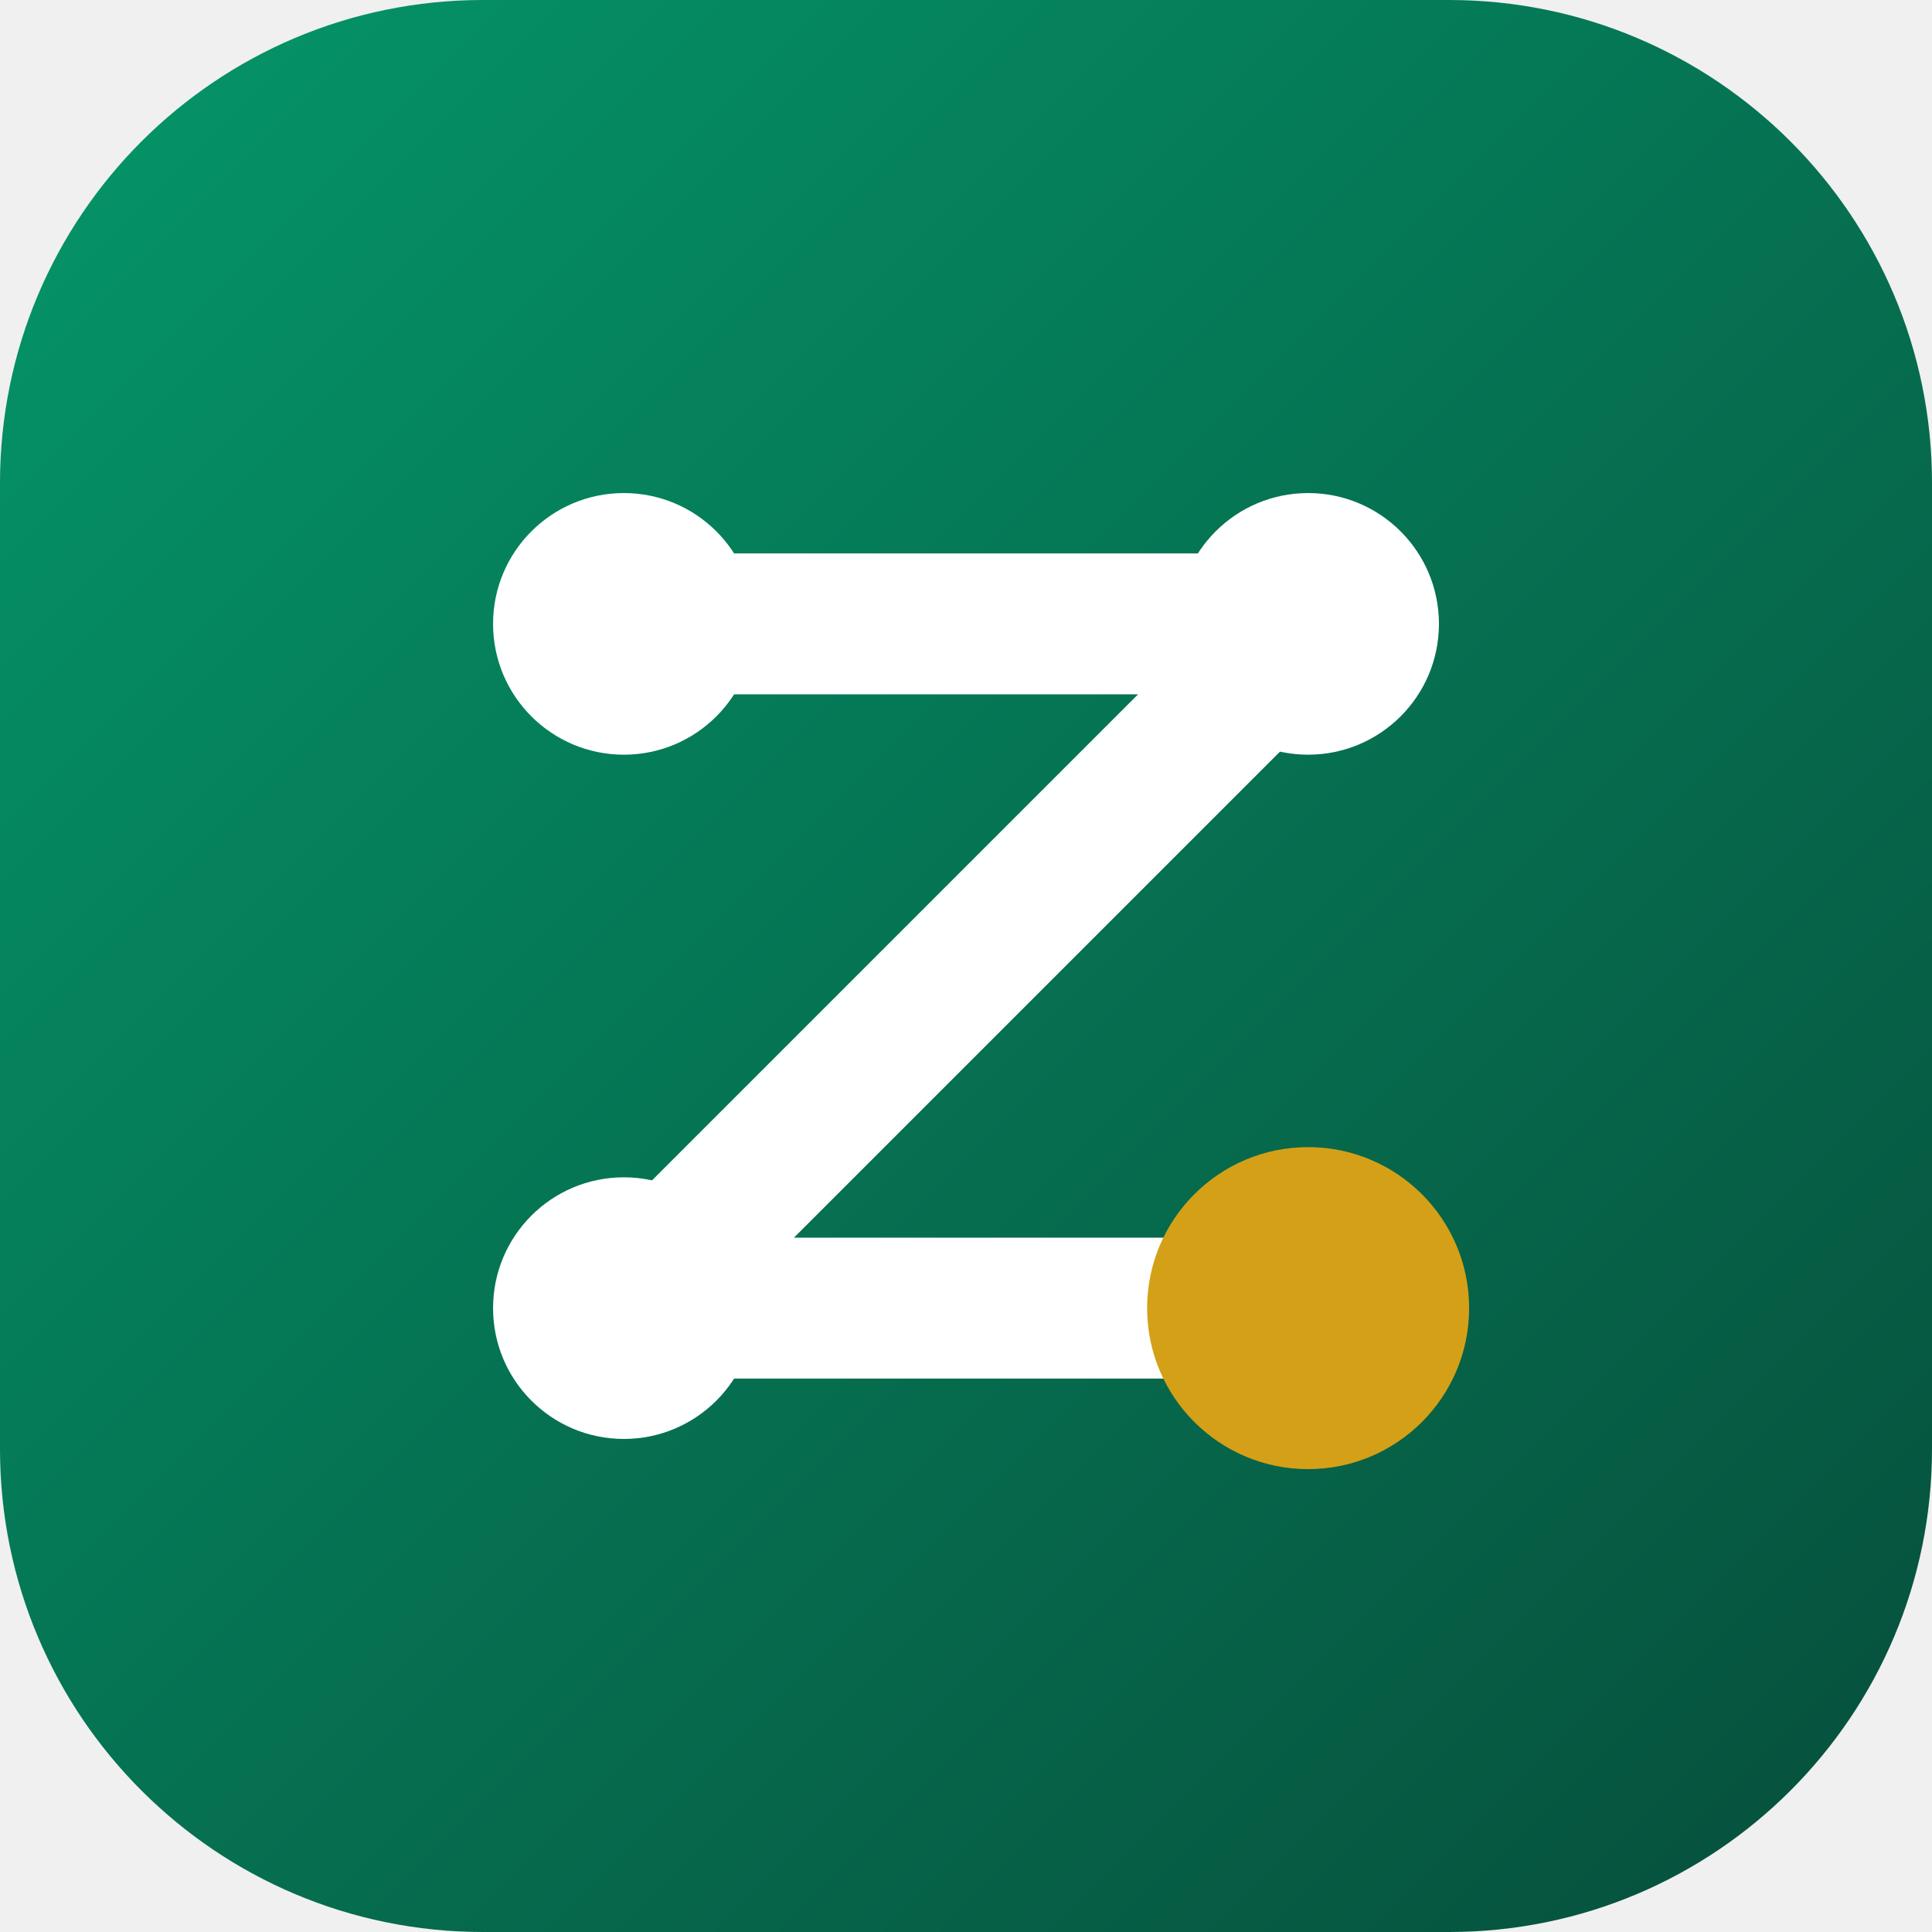
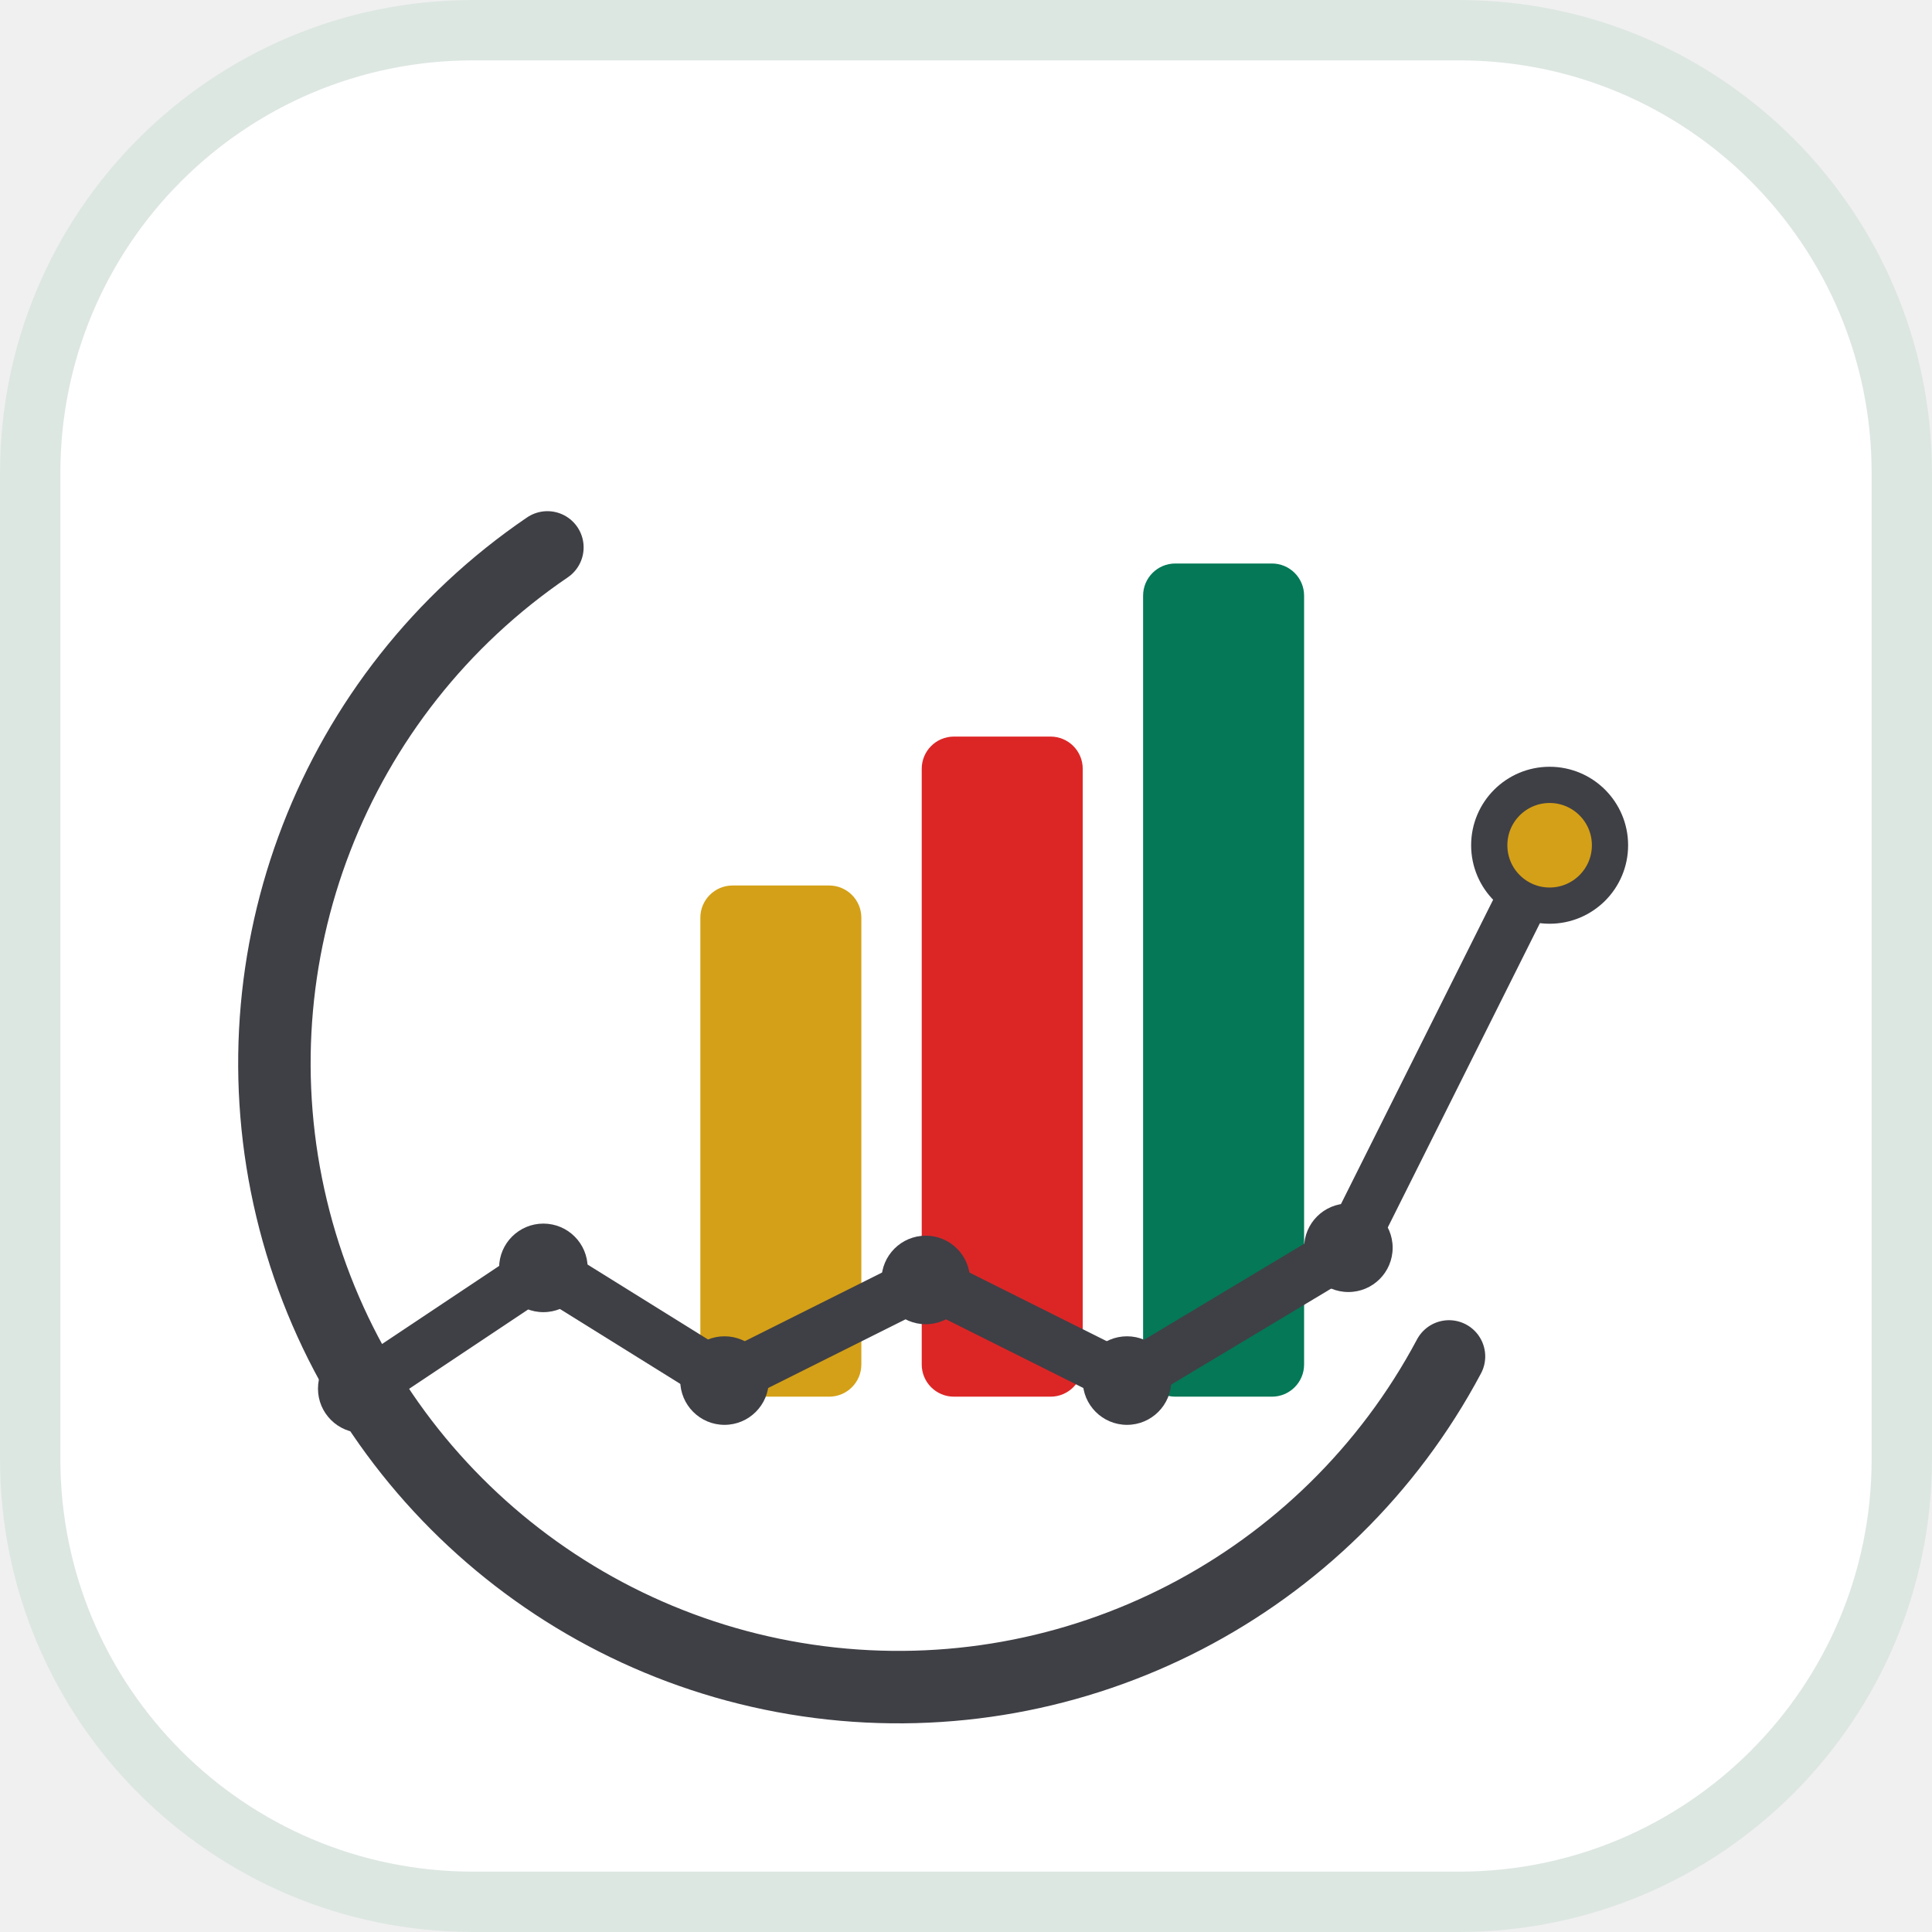
<svg xmlns="http://www.w3.org/2000/svg" viewBox="0 0 48 48" fill="none">
-   <defs>
-     <linearGradient id="zb-bg" x1="0" y1="0" x2="48" y2="48" gradientUnits="userSpaceOnUse">
-       <stop offset="0" stop-color="#059669" />
-       <stop offset="1" stop-color="#064E3B" />
-     </linearGradient>
-   </defs>
-   <rect width="48" height="48" rx="12" fill="url(#zb-bg)" />
-   <path d="M15.5 15.5H32.5L15.5 32.5H32.5" stroke="white" stroke-width="3.5" stroke-linecap="round" stroke-linejoin="round" />
-   <circle cx="15.5" cy="15.5" r="3.25" fill="white" />
-   <circle cx="32.5" cy="15.5" r="3.25" fill="white" />
-   <circle cx="15.5" cy="32.5" r="3.25" fill="white" />
-   <circle cx="32.5" cy="32.5" r="4" fill="#D4A017" />
+   <rect x="0.75" y="0.75" width="46.5" height="46.5" rx="11" fill="white" stroke="#DDE7E2" stroke-width="1.5" />
+   <rect x="17.4" y="22" width="4" height="12.7" rx="0.8" fill="#D4A017" />
+   <rect x="22.9" y="18.3" width="4" height="16.4" rx="0.8" fill="#DC2626" />
+   <rect x="28.4" y="14" width="4" height="20.7" rx="0.8" fill="#047857" />
+   <path d="M13.6 13.6A15.5 15.5 0 1 0 36 33.7" stroke="#3F3F46" stroke-width="1.8" stroke-linecap="round" fill="none" />
+   <path d="M9 34.5 13.5 31.5 18 34.3 23 31.8 28 34.3 33.5 31 38.5 21" stroke="#3F3F46" stroke-width="1.3" stroke-linecap="round" stroke-linejoin="round" fill="none" />
+   <circle cx="9" cy="34.5" r="1.1" fill="#3F3F46" />
+   <circle cx="13.5" cy="31.5" r="1.1" fill="#3F3F46" />
+   <circle cx="18" cy="34.3" r="1.1" fill="#3F3F46" />
+   <circle cx="23" cy="31.8" r="1.1" fill="#3F3F46" />
+   <circle cx="28" cy="34.3" r="1.1" fill="#3F3F46" />
+   <circle cx="33.5" cy="31" r="1.1" fill="#3F3F46" />
+   <circle cx="38.5" cy="21" r="1.5" fill="#D4A017" stroke="#3F3F46" stroke-width="0.9" />
</svg>
